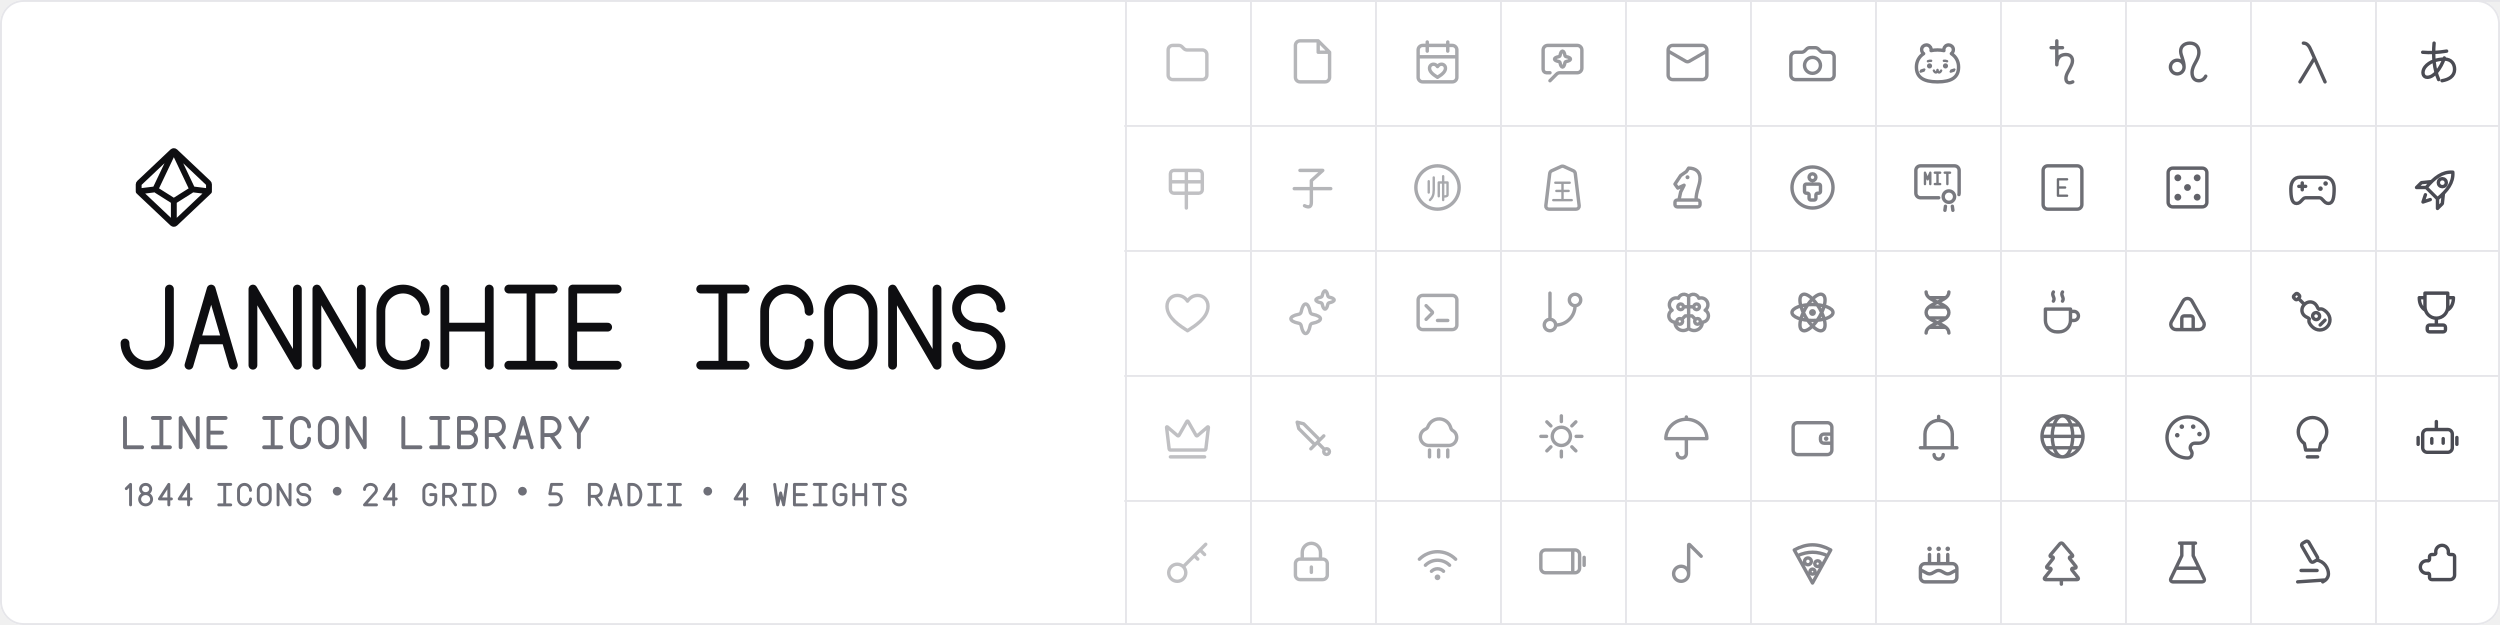
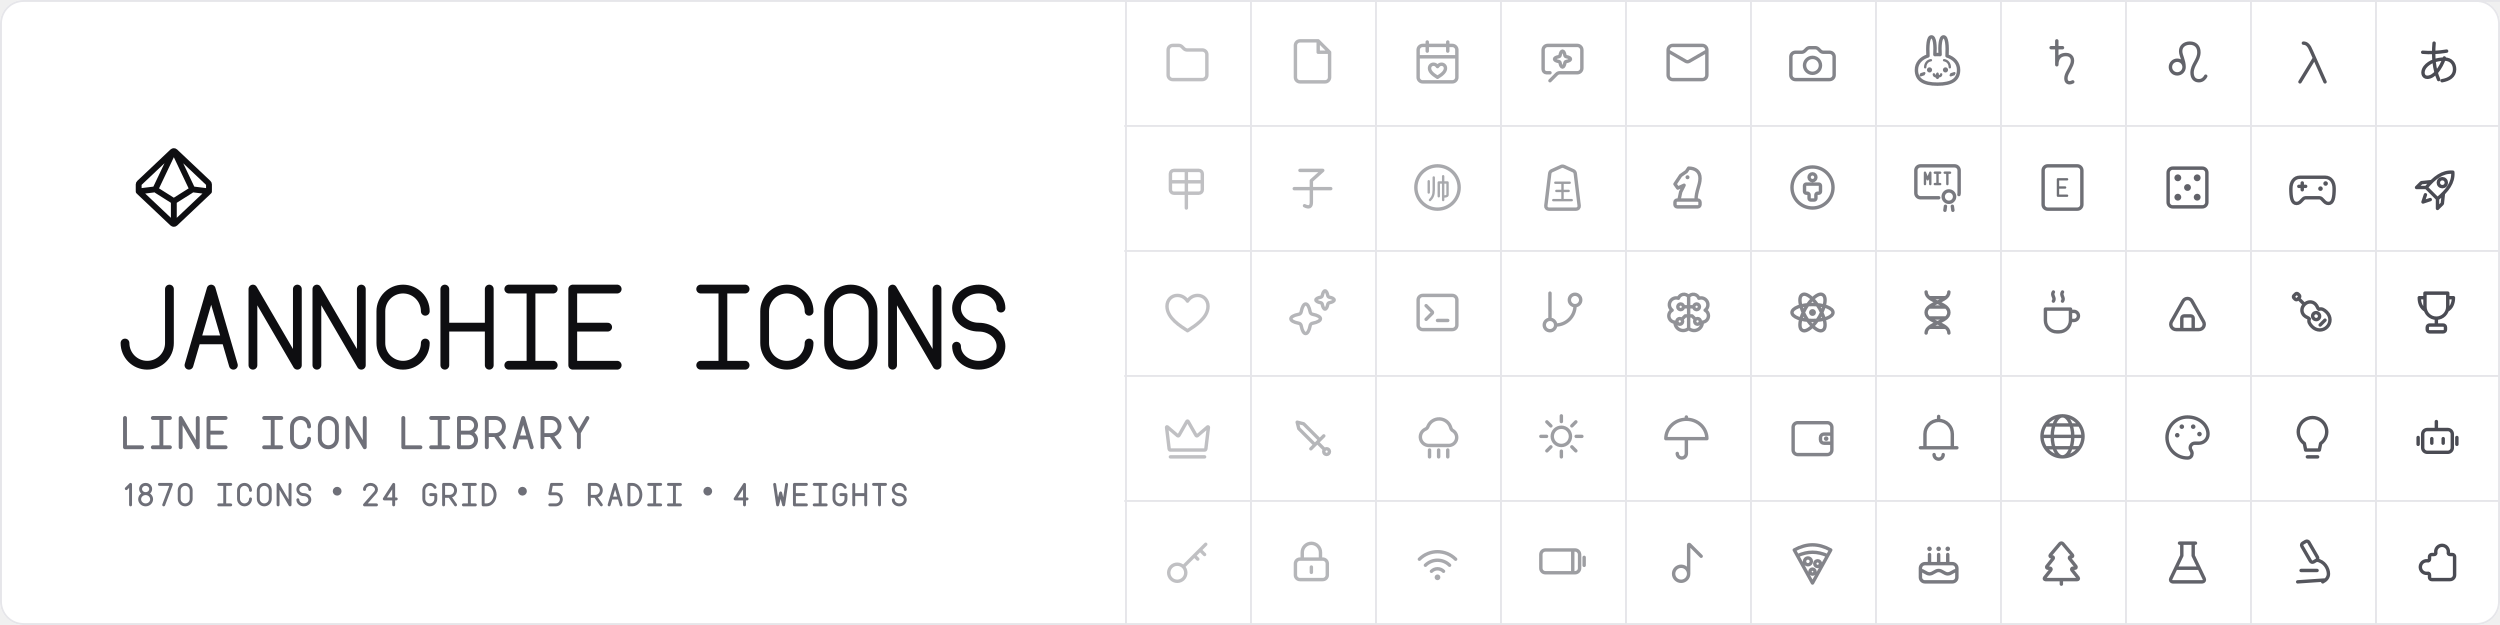
<svg xmlns="http://www.w3.org/2000/svg" width="1280" height="320" viewBox="0 0 1280 320" fill="none" stroke-linecap="round" stroke-linejoin="round">
  <style>
  .bg { fill: #ffffff; } .line { stroke: #e6e6ea; } .ink { stroke: #0e0e11; color: #0e0e11; } .dim { stroke: #6e6f78; } .dim-fill { fill: #6e6f78; } .icons { color: #4a4b53; }
  @media (prefers-color-scheme: dark) { .bg { fill: #0e0e11; } .line { stroke: #1d1d22; } .ink { stroke: #f2f2f4; color: #f2f2f4; } .dim { stroke: #9a9ba4; } .dim-fill { fill: #9a9ba4; } .icons { color: #c2c3ca; } }
</style>
  <rect class="bg" width="1280" height="320" rx="12" />
  <path class="line" d="M576.5 0V320M640.5 0V320M704.5 0V320M768.5 0V320M832.5 0V320M896.5 0V320M960.5 0V320M1024.5 0V320M1088.5 0V320M1152.5 0V320M1216.5 0V320M576 0.5H1280M576 64.5H1280M576 128.5H1280M576 192.5H1280M576 256.5H1280M576 320.5H1280" />
  <rect class="line" x=".5" y=".5" width="1279" height="319" rx="11.5" />
  <g class="icons" stroke="currentColor" stroke-width="1.5">
    <g opacity="0.35">
      <svg x="594" y="18" width="28" height="28" viewBox="0 0 24 24">
-         <path d="M5.5 4.5H8.17a2 2 0 0 1 1.42 .59l.82 .82a2 2 0 0 0 1.42 .59H18.5a2 2 0 0 1 2 2v9a2 2 0 0 1-2 2H5.5a2 2 0 0 1-2-2V6.5a2 2 0 0 1 2-2z" />
+         <path d="M5.5 4.5H8.17a2 2 0 0 1 1.42.59l.82.82a2 2 0 0 0 1.42.59H18.5a2 2 0 0 1 2 2v9a2 2 0 0 1-2 2H5.5a2 2 0 0 1-2-2V6.5a2 2 0 0 1 2-2z" />
      </svg>
    </g>
    <g opacity="0.41">
      <svg x="658" y="18" width="28" height="28" viewBox="0 0 24 24">
-         <path d="M6.5 2.5h7.79a.5 .5 0 0 1 .36 .15l4.7 4.7a.5 .5 0 0 1 .15 .36V18.5a2 2 0 0 1-2 2H6.5a2 2 0 0 1-2-2V4.5a2 2 0 0 1 2-2zm8 0v5h5" />
+         <path d="M6.5 2.5h7.79a.5.5 0 0 1 .36.15l4.7 4.7a.5.5 0 0 1 .15.36V18.5a2 2 0 0 1-2 2H6.5a2 2 0 0 1-2-2V4.5a2 2 0 0 1 2-2zm8 0v5h5" />
      </svg>
    </g>
    <g opacity="0.48">
      <svg x="722" y="18" width="28" height="28" viewBox="0 0 24 24">
-         <path d="M5.5 4.5h13a2 2 0 0 1 2 2v12a2 2 0 0 1-2 2H5.5a2 2 0 0 1-2-2V6.5a2 2 0 0 1 2-2zm-2 5h17M7.5 3V7m9-4V7M12 18.5c-2.5-1.5-3.5-2.75-3.5-4 0-1 .75-1.75 1.75-1.75 .75 0 1.35 .45 1.75 1.05 .4-.6 1-1.05 1.75-1.05 1 0 1.75 .75 1.75 1.75 0 1.25-1 2.5-3.5 4z" />
+         <path d="M5.5 4.5h13a2 2 0 0 1 2 2v12a2 2 0 0 1-2 2H5.5a2 2 0 0 1-2-2V6.5a2 2 0 0 1 2-2zm-2 5h17M7.5 3V7m9-4V7M12 18.5c-2.5-1.5-3.5-2.75-3.5-4 0-1 .75-1.75 1.75-1.75.75 0 1.35.45 1.75 1.05.4-.6 1-1.05 1.75-1.05 1 0 1.75.75 1.75 1.75 0 1.25-1 2.5-3.5 4z" />
      </svg>
    </g>
    <g opacity="0.54">
      <svg x="786" y="18" width="28" height="28" viewBox="0 0 24 24">
-         <path d="M6.5 16.5H5A1.5 1.5 0 0 1 3.5 15V6.5a2 2 0 0 1 2-2h13a2 2 0 0 1 2 2v8a2 2 0 0 1-2 2H10.83a2 2 0 0 0-1.42 .59L6.5 20" />
-         <path d="M10.95 8.79a1.2 3.5 0 0 1 2.1 0q.09 .57 .66 .66a3.5 1.2 0 0 1 0 2.1q-.57 .09-.66 .66a1.2 3.5 0 0 1-2.1 0q-.09-.57-.66-.66a3.5 1.2 0 0 1 0-2.1q.57-.09 .66-.66z" />
+         <path d="M6.5 16.5H5A1.5 1.5 0 0 1 3.5 15V6.5a2 2 0 0 1 2-2h13a2 2 0 0 1 2 2v8a2 2 0 0 1-2 2H10.83a2 2 0 0 0-1.42.59L6.5 20" />
+         <path d="M10.95 8.79a1.2 3.5 0 0 1 2.1 0q.09.57.66.66a3.5 1.2 0 0 1 0 2.1q-.57.09-.66.66a1.2 3.5 0 0 1-2.1 0q-.09-.57-.66-.66a3.5 1.2 0 0 1 0-2.1q.57-.09.66-.66z" />
      </svg>
    </g>
    <g opacity="0.61">
      <svg x="850" y="18" width="28" height="28" viewBox="0 0 24 24">
        <path d="M5.5 4.5h13a2 2 0 0 1 2 2v11a2 2 0 0 1-2 2H5.5a2 2 0 0 1-2-2V6.5a2 2 0 0 1 2-2zM3.5 7l7.75 4.47a1.5 1.5 0 0 0 1.5 0L20.5 7" />
      </svg>
    </g>
    <g opacity="0.68">
      <svg x="914" y="18" width="28" height="28" viewBox="0 0 24 24">
-         <path d="M4.5 7.5H7.17a2 2 0 0 0 1.42-.59l.82-.82a2 2 0 0 1 1.42-.59h2.34a2 2 0 0 1 1.42 .59l.82 .82a2 2 0 0 0 1.42 .59H19.5a2 2 0 0 1 2 2v8a2 2 0 0 1-2 2H4.5a2 2 0 0 1-2-2v-8a2 2 0 0 1 2-2zm4 5.75a3.5 3.5 0 1 0 7 0 3.5 3.5 0 1 0-7 0" />
+         <path d="M4.5 7.5H7.17a2 2 0 0 0 1.42-.59l.82-.82a2 2 0 0 1 1.42-.59h2.34a2 2 0 0 1 1.42.59l.82.82a2 2 0 0 0 1.42.59H19.5a2 2 0 0 1 2 2v8a2 2 0 0 1-2 2H4.5a2 2 0 0 1-2-2v-8a2 2 0 0 1 2-2zm4 5.75a3.5 3.5 0 1 0 7 0 3.5 3.5 0 1 0-7 0" />
      </svg>
    </g>
    <g opacity="0.74">
      <svg x="978" y="18" width="28" height="28" viewBox="0 0 24 24">
-         <path d="M12 6.5c1 0 1.94 .1 2.81 .28a2.1 2.1 0 1 1 3.28 1.33c2 1.32 3.16 3.37 3.16 5.89 0 4.42-2.96 6.5-9.25 6.5-6.29 0-9.25-2.08-9.25-6.5 0-2.52 1.16-4.57 3.16-5.89A2.1 2.1 0 1 1 9.19 6.78C10.06 6.6 11 6.5 12 6.5z" />
-         <path d="M7.8 11.45q.7-.3 1.4-.2m7 .2q-.7-.3-1.4-.2m-4.4 4.3c.56 1.2 1.44 1.1 1.6-.3 .16 1.4 1.04 1.5 1.6 .3M4.6 16l1.37-.44m-1.14-.02L6.2 15.1M17.8 16l1.37-.44m-1.14-.02l1.37-.44" stroke-width="1.05" />
-         <path d="M8.5 13.5h0m7 0h0" stroke-width="2.25" />
+         <path d="M12 8.5c.39 0 .77.01 1.14.04-.2-3.79 0-7.79 1.52-7.79 1.53 0 1.73 4 1.53 8.36 3.14 1.01 5.06 3.22 5.06 6.14 0 4.25-2.96 6.25-9.25 6.25-6.29 0-9.25-2-9.25-6.25 0-2.92 1.92-5.13 5.06-6.14C7.61 4.75 7.81.75 9.34.75c1.52 0 1.72 4 1.52 7.79.37-.03.75-.04 1.14-.04z" />
+         <path d="M6.6 14.1c0-1.6 1-2.9 2.5-3.1m8.3 3.1c0-1.6-1-2.9-2.5-3.1m-4.5 6.2c0 1.1 1.6 1.1 1.6-.3 0 1.4 1.6 1.4 1.6.3M12 16.95c-.6.55-.7 1.5 0 1.8.09.04.52-.81.6-.81m-8-.34l1.37-.44m-1.14-.02L6.2 16.7m11.6.9l1.37-.44m-1.14-.02l1.37-.44" stroke-width="1.05" />
+         <path d="M8.5 15.25h0m7 0h0" stroke-width="2.25" />
      </svg>
    </g>
    <g opacity="0.80">
      <svg x="1042" y="18" width="28" height="28" viewBox="0 0 24 24">
        <path d="M9.5 2.5V13M7 5.5h5M9.5 13c0-3.5 2-4.5 4-4.5 2.5 0 3.5 2 2.5 4.5-1 2.5-2.5 4-2.5 6 0 1.5 1 2.5 3 1.5" />
      </svg>
    </g>
    <g opacity="0.87">
      <svg x="1106" y="18" width="28" height="28" viewBox="0 0 24 24">
        <path d="M4.5 14a3 3 0 1 0 6 0 3 3 0 1 0-6 0m6 0C10.5 11 9 9 9 7c0-2.2 1.8-3.5 4-3.5 2.5 0 4 1.5 4 4 0 3.5-3 5.5-3 9 0 2 1 3.5 3 3.5 1.5 0 2.5-1 3-2" />
      </svg>
    </g>
    <g opacity="0.94">
      <svg x="1170" y="18" width="28" height="28" viewBox="0 0 24 24">
        <path d="M8 3.5c1.5 0 2.5 1 3.5 3.5l6 13.5m-11 0l6.36-10.44" />
      </svg>
    </g>
    <g opacity="1.00">
      <svg x="1234" y="18" width="28" height="28" viewBox="0 0 24 24">
        <path d="M5.5 7.5c3 .3 7 .1 10.5-.5M10.5 3.5c-.5 6 0 11.5 2 16M15 10c-1.5 4.5-4.5 8.5-7.5 8.5-2 0-2.5-2.5-1-4.5 2-2.5 5.5-3.5 8.5-3.5 3 0 4.5 2 4.5 4.5 0 3-2.5 4.5-5.5 5" />
      </svg>
    </g>
    <g opacity="0.35">
      <svg x="594" y="82" width="28" height="28" viewBox="0 0 24 24">
        <path d="M6 4.5H17A1.5 1.5 0 0 1 18.5 6v7A1.5 1.5 0 0 1 17 14.5H6A1.5 1.5 0 0 1 4.5 13V6A1.5 1.5 0 0 1 6 4.5zm-1.5 5h14m-7-5V21" />
      </svg>
    </g>
    <g opacity="0.41">
      <svg x="658" y="82" width="28" height="28" viewBox="0 0 24 24">
        <path d="M6.5 4.5h10L11.5 9m0 0v9.5c0 2-1 2.5-3 1.5M4 12.5H20" />
      </svg>
    </g>
    <g opacity="0.48">
      <svg x="722" y="82" width="28" height="28" viewBox="0 0 24 24">
        <path d="M2.5 12a9.5 9.5 0 1 0 19 0 9.5 9.5 0 1 0-19 0" />
-         <path d="M8.15 9.25V14.2m2.2-6.6v5.5c0 2.2-.55 3.3-1.65 4.4m3.85-7.7v6.05m0-6.05H16.4v5.5c0 .55-1.15 .77-1.92 .55m0-8.8V17.5" stroke-width="1.05" />
+         <path d="M8.15 9.25V14.2m2.2-6.6v5.5c0 2.2-.55 3.3-1.65 4.4m3.85-7.7v6.05m0-6.05H16.4v5.5c0 .55-1.15.77-1.92.55m0-8.8V17.5" stroke-width="1.05" />
      </svg>
    </g>
    <g opacity="0.54">
      <svg x="786" y="82" width="28" height="28" viewBox="0 0 24 24">
        <path d="M12.62 2.78l4.11 1.87a1.5 1.5 0 0 1 .87 1.19l1.72 14.17A1.33 1.33 0 0 1 18 21.5H6a1.33 1.33 0 0 1-1.32-1.49L6.4 5.84a1.5 1.5 0 0 1 .87-1.19l4.11-1.87a1.5 1.5 0 0 1 1.24 0z" />
        <path d="M8.85 9.9h6.3M9.3 13.5h5.4M7.95 17.55h8.1M12 9.9v7.65" stroke-width="1.05" />
      </svg>
    </g>
    <g opacity="0.61">
      <svg x="850" y="82" width="28" height="28" viewBox="0 0 24 24">
        <path d="M15.75 17.5c0-4 1.75-6.5 1.75-9.5 0-3-2-4.5-5-4.5L11.5 5 9 6.75 6.5 10.5l1.25 1.75L10.5 11 9 14l-.75 3.5zm-8.25 0h9a1 1 0 0 1 1 1v1a1 1 0 0 1-1 1h-9a1 1 0 0 1-1-1v-1a1 1 0 0 1 1-1z" />
        <path d="M12 7.5h0" stroke-width="1.75" />
      </svg>
    </g>
    <g opacity="0.68">
      <svg x="914" y="82" width="28" height="28" viewBox="0 0 24 24">
-         <path d="M3 12a9 9 0 1 0 18 0A9 9 0 1 0 3 12m7.5-4.5a1.5 1.5 0 1 0 3 0 1.5 1.5 0 1 0-3 0m-1.25 3h5.5a.75 .75 0 0 1 .75 .75v2.5a.75 .75 0 0 1-.75 .75h-.5a.75 .75 0 0 0-.75 .75v1.5a.75 .75 0 0 1-.75 .75h-1.5a.75 .75 0 0 1-.75-.75v-1.5a.75 .75 0 0 0-.75-.75h-.5a.75 .75 0 0 1-.75-.75v-2.5a.75 .75 0 0 1 .75-.75z" />
+         <path d="M3 12a9 9 0 1 0 18 0A9 9 0 1 0 3 12m7.5-4.5a1.5 1.5 0 1 0 3 0 1.5 1.5 0 1 0-3 0m-1.25 3h5.5a.75.75 0 0 1 .75.75v2.5a.75.75 0 0 1-.75.75h-.5a.75.75 0 0 0-.75.75v1.5a.75.75 0 0 1-.75.75h-1.5a.75.75 0 0 1-.75-.75v-1.5a.75.75 0 0 0-.75-.75h-.5a.75.75 0 0 1-.75-.75v-2.5a.75.75 0 0 1 .75-.75z" />
      </svg>
    </g>
    <g opacity="0.74">
      <svg x="978" y="82" width="28" height="28" viewBox="0 0 24 24">
-         <path d="M12.53 16.5H4.5a2 2 0 0 1-2-2V4.5a2 2 0 0 1 2-2h0 15a2 2 0 0 1 2 2v10a2 2 0 0 1-.09 .6M14.5 16a2.5 2.5 0 1 0 5 0 2.5 2.5 0 1 0-5 0m.99 4.23L15.25 22m3.26-1.77L18.75 22" />
+         <path d="M12.53 16.5H4.5a2 2 0 0 1-2-2V4.5a2 2 0 0 1 2-2h0 15a2 2 0 0 1 2 2v10a2 2 0 0 1-.09.6M14.5 16a2.5 2.5 0 1 0 5 0 2.5 2.5 0 1 0-5 0m.99 4.23L15.25 22m3.26-1.77L18.75 22" />
        <path d="M6.5 10.5v-5L7.67 8.42 8.83 5.5v5m2-5h2.34M12 5.5v5m-1.17 0h2.34m2-5H17.5m-1.17 0v5" stroke-width="1.05" />
      </svg>
    </g>
    <g opacity="0.80">
      <svg x="1042" y="82" width="28" height="28" viewBox="0 0 24 24">
        <path d="M5.5 2.5h13a2 2 0 0 1 2 2v15a2 2 0 0 1-2 2H5.5a2 2 0 0 1-2-2V4.5a2 2 0 0 1 2-2z" />
        <path d="M14 8.4H10.01v7.2H14M10.01 12h3.13" stroke-width="1.05" />
      </svg>
    </g>
    <g opacity="0.87">
      <svg x="1106" y="82" width="28" height="28" viewBox="0 0 24 24">
        <path d="M5.5 3.5h13a2 2 0 0 1 2 2v13a2 2 0 0 1-2 2H5.5a2 2 0 0 1-2-2V5.5a2 2 0 0 1 2-2z" />
        <path d="M7.75 7.75h0m8.5 0h0M12 12h0M7.75 16.25h0m8.5 0h0" stroke-width="3" />
      </svg>
    </g>
    <g opacity="0.94">
      <svg x="1170" y="82" width="28" height="28" viewBox="0 0 24 24">
        <path d="M6.5 7.5h11c2.5 0 4 2 4 5 0 4-.5 6.5-2.5 6.5-2 0-2.5-2.5-4-2.5H9C7.5 16.5 7 19 5 19c-2 0-2.5-2.5-2.5-6.5 0-3 1.5-5 4-5zm-.5 4H9M7.5 10v3" />
        <path d="M15.5 12.5h0m2.25-2.25h0" stroke-width="2" />
      </svg>
    </g>
    <g opacity="1.00">
      <svg x="1234" y="82" width="28" height="28" viewBox="0 0 24 24">
-         <path d="M18.72 5.28c.35 4.6-2.48 8.13-6.72 11.67L7.05 12c3.54-4.24 7.07-7.07 11.67-6.72zM12.88 8.64a1.75 1.75 45 1 0 2.48 2.48 1.75 1.75 45 1 0-2.48-2.48M9.41 9.41L4.93 9.88 2.81 12H7.05m7.54 2.59l-.47 4.48L12 21.19V16.95M6.7 15.18L5.64 18.36 8.82 17.3" />
+         <path d="M18.72 5.28c.35 4.6-2.48 8.13-6.72 11.67L7.05 12c3.54-4.24 7.07-7.07 11.67-6.72zM12.88 8.64a1.75 1.75 45 1 0 2.48 2.48 1.75 1.75 45 1 0-2.48-2.48m-3.47.77l-4.48.47L2.81 12H7.05m7.54 2.59l-.47 4.48L12 21.19V16.95M6.7 15.18L5.64 18.36 8.82 17.3" />
      </svg>
    </g>
    <g opacity="0.35">
      <svg x="594" y="146" width="28" height="28" viewBox="0 0 24 24">
        <path d="M12 20C9 18 3 14.5 3 9.25 3 6.5 5 4.5 7.5 4.5c2 0 3.5 1 4.5 2.5 1-1.5 2.5-2.5 4.5-2.5 2.5 0 4.5 2 4.5 4.75C21 14.5 15 18 12 20z" />
      </svg>
    </g>
    <g opacity="0.41">
      <svg x="658" y="146" width="28" height="28" viewBox="0 0 24 24">
-         <path d="M7.06 11.59a2.22 6.48 0 0 1 3.88 0q.16 1.06 1.22 1.22a6.48 2.22 0 0 1 0 3.88q-1.06 .16-1.22 1.22a2.22 6.48 0 0 1-3.88 0q-.16-1.06-1.22-1.22a6.48 2.22 0 0 1 0-3.88q1.06-.16 1.22-1.22z" />
-         <path d="M16.3 4.53a1.38 4.02 0 0 1 2.4 0q.11 .66 .77 .77a4.02 1.38 0 0 1 0 2.4q-.66 .11-.77 .77a1.38 4.02 0 0 1-2.4 0q-.11-.66-.77-.77a4.02 1.38 0 0 1 0-2.4q.66-.11 .77-.77z" />
+         <path d="M7.06 11.59a2.22 6.48 0 0 1 3.88 0q.16 1.06 1.22 1.22a6.48 2.22 0 0 1 0 3.88q-1.06.16-1.22 1.22a2.22 6.48 0 0 1-3.88 0q-.16-1.06-1.22-1.22a6.48 2.22 0 0 1 0-3.88q1.06-.16 1.22-1.22z" />
+         <path d="M16.3 4.53a1.38 4.02 0 0 1 2.4 0q.11.66.77.77a4.02 1.38 0 0 1 0 2.4q-.66.11-.77.77a1.38 4.02 0 0 1-2.4 0q-.11-.66-.77-.77a4.02 1.38 0 0 1 0-2.4q.66-.11.77-.77z" />
      </svg>
    </g>
    <g opacity="0.48">
      <svg x="722" y="146" width="28" height="28" viewBox="0 0 24 24">
-         <path d="M5.5 4.5h13a2 2 0 0 1 2 2v11a2 2 0 0 1-2 2H5.5a2 2 0 0 1-2-2V6.5a2 2 0 0 1 2-2zM7 9l2.65 2.65a.5 .5 0 0 1 0 .7L7 15m5 .5h4.5" />
+         <path d="M5.5 4.5h13a2 2 0 0 1 2 2v11a2 2 0 0 1-2 2H5.5a2 2 0 0 1-2-2V6.5a2 2 0 0 1 2-2zM7 9l2.65 2.65a.5.5 0 0 1 0 .7L7 15m5 .5h4.5" />
      </svg>
    </g>
    <g opacity="0.54">
      <svg x="786" y="146" width="28" height="28" viewBox="0 0 24 24">
        <path d="M4 17.5a2.5 2.5 0 1 0 5 0 2.5 2.5 0 1 0-5 0m11-11a2.5 2.5 0 1 0 5 0 2.5 2.5 0 1 0-5 0m-8.5-3V15m11-6A8.5 8.5 0 0 1 9 17.5" />
      </svg>
    </g>
    <g opacity="0.61">
      <svg x="850" y="146" width="28" height="28" viewBox="0 0 24 24">
-         <path d="M12.5 5A2.6 2.6 0 0 0 8 5.75 3 3 0 0 0 5.25 11 2.8 2.8 0 0 0 6.5 16.25a3.6 3.6 0 0 0 6 2.75 3.6 3.6 0 0 0 6-2.75A2.8 2.8 0 0 0 19.75 11 3 3 0 0 0 17 5.75 2.6 2.6 0 0 0 12.5 5zm0 0V19m0-9.5H10.25m0 0a1.25 1.25 0 1 1-2.5 0 1.25 1.25 0 1 1 2.5 0m2.25 4H11L9.5 15m.35 .9a1.25 1.25 0 1 1-2.5 0 1.25 1.25 0 1 1 2.5 0M12.5 9.5h2.25m0 0a1.25 1.25 0 1 0 2.5 0 1.25 1.25 0 1 0-2.5 0m-2.25 4H14L15.5 15m-.35 .9a1.25 1.25 0 1 0 2.5 0 1.25 1.25 0 1 0-2.5 0" />
+         <path d="M12.5 5A2.6 2.6 0 0 0 8 5.75 3 3 0 0 0 5.25 11 2.8 2.8 0 0 0 6.5 16.25a3.6 3.6 0 0 0 6 2.75 3.6 3.6 0 0 0 6-2.75A2.8 2.8 0 0 0 19.75 11 3 3 0 0 0 17 5.75 2.6 2.6 0 0 0 12.5 5zm0 0V19m0-9.5H10.25m0 0a1.25 1.25 0 1 1-2.5 0 1.25 1.25 0 1 1 2.5 0m2.25 4H11L9.5 15m.35.9a1.25 1.25 0 1 1-2.5 0 1.25 1.25 0 1 1 2.5 0M12.5 9.5h2.25m0 0a1.25 1.25 0 1 0 2.5 0 1.25 1.25 0 1 0-2.5 0m-2.25 4H14L15.5 15m-.35.9a1.25 1.25 0 1 0 2.5 0 1.25 1.25 0 1 0-2.5 0" />
      </svg>
    </g>
    <g opacity="0.68">
      <svg x="914" y="146" width="28" height="28" viewBox="0 0 24 24">
        <path d="M3 12a9 3.5 0 1 0 18 0A9 3.5 0 1 0 3 12zM7.5 4.21a9 3.5 60 1 0 9 15.58 9 3.5 60 1 0-9-15.58zm9 0a9 3.5 120 1 0-9 15.58 9 3.5 120 1 0 9-15.58z" />
        <path d="M12 12h0" stroke-width="3" />
      </svg>
    </g>
    <g opacity="0.74">
      <svg x="978" y="146" width="28" height="28" viewBox="0 0 24 24">
        <path d="M7 3c0 4.5 10 4.5 10 9 0 4.5-10 4.5-10 9M17 3C17 7.5 7 7.5 7 12c0 4.5 10 4.5 10 9M8.34 5.5h7.32M8.22 9.6h7.56M8.22 14.4h7.56M8.34 18.5h7.32" />
      </svg>
    </g>
    <g opacity="0.80">
      <svg x="1042" y="146" width="28" height="28" viewBox="0 0 24 24">
        <path d="M4.5 10.5h11v5a5 5 0 0 1-5 5h-1a5 5 0 0 1-5-5zm11 1H17a2 2 0 0 1 0 4H15.5M8 3C7 4.5 9 5.5 8 7m4-4c-1 1.5 1 2.5 0 4" />
      </svg>
    </g>
    <g opacity="0.87">
      <svg x="1106" y="146" width="28" height="28" viewBox="0 0 24 24">
        <path d="M13.96 6.99l5.08 9.02A2.34 2.34 0 0 1 17 19.5H7a2.34 2.34 0 0 1-2.04-3.49l5.08-9.02a2.25 2.25 0 0 1 3.92 0zM9.5 19.5v-5a1 1 0 0 1 1-1h3a1 1 0 0 1 1 1v5" />
      </svg>
    </g>
    <g opacity="0.94">
      <svg x="1170" y="146" width="28" height="28" viewBox="0 0 24 24">
-         <path d="M8.46 8.46c-1.41 1.42-1.48 3.47-.14 4.81 .92 .92 1.91 .92 2.27 1.56-.5 1.2 .21 2.33 1.27 3.39 1.91 1.91 4.74 1.91 6.5 .14 1.77-1.76 1.77-4.59-.14-6.5-1.06-1.06-2.19-1.77-3.39-1.27-.64-.36-.64-1.35-1.56-2.27-1.34-1.34-3.39-1.27-4.81 .14zm4.07 6.19a1.5 1.5-45 1 0 2.12-2.12 1.5 1.5-45 1 0-2.12 2.12m2.83 2.83l2.12-2.12M8.46 8.46L5.81 5.81M3.87 4.58l.71-.71a.75 .75-45 0 1 1.06 0l.53 .53a.75 .75-45 0 1 0 1.06l-.71 .71a.75 .75-45 0 1-1.06 0l-.53-.53a.75 .75-45 0 1 0-1.06z" />
+         <path d="M8.46 8.46c-1.41 1.42-1.48 3.47-.14 4.81.92.92 1.91.92 2.27 1.56-.5 1.2.21 2.33 1.27 3.39 1.91 1.91 4.74 1.91 6.5.14 1.77-1.76 1.77-4.59-.14-6.5-1.06-1.06-2.19-1.77-3.39-1.27-.64-.36-.64-1.35-1.56-2.27-1.34-1.34-3.39-1.27-4.81.14zm4.07 6.19a1.5 1.5-45 1 0 2.12-2.12 1.5 1.5-45 1 0-2.12 2.12m2.83 2.83l2.12-2.12M8.46 8.46L5.81 5.81M3.87 4.58l.71-.71a.75.75-45 0 1 1.06 0l.53.53a.75.75-45 0 1 0 1.06l-.71.71a.75.75-45 0 1-1.06 0l-.53-.53a.75.75-45 0 1 0-1.06z" />
      </svg>
    </g>
    <g opacity="1.00">
      <svg x="1234" y="146" width="28" height="28" viewBox="0 0 24 24">
        <path d="M6.5 3.5h10v6a5 5 0 0 1-10 0zm0 2H4C4 8 4.9 10 6.73 11M16.5 5.5H19C19 8 18.1 10 16.27 11M11.5 14.5v3m-3 0h6a1 1 0 0 1 1 1v1a1 1 0 0 1-1 1h-6a1 1 0 0 1-1-1v-1a1 1 0 0 1 1-1z" />
      </svg>
    </g>
    <g opacity="0.35">
      <svg x="594" y="210" width="28" height="28" viewBox="0 0 24 24">
-         <path d="M3.95 17.06L2.81 7.5a.2 .2 0 0 1 .32-.17l4.49 3.85a.41 .41 0 0 0 .63-.11l3.5-6.14a.29 .29 0 0 1 .5 0l3.5 6.14a.41 .41 0 0 0 .63 .11l4.49-3.85a.2 .2 0 0 1 .32 .17l-1.14 9.56a.5 .5 0 0 1-.49 .44H4.44a.5 .5 0 0 1-.49-.44zM4.5 20.5h15" />
+         <path d="M3.95 17.06L2.81 7.5a.2.2 0 0 1 .32-.17l4.49 3.85a.41.41 0 0 0 .63-.11l3.5-6.14a.29.29 0 0 1 .5 0l3.5 6.14a.41.41 0 0 0 .63.11l4.49-3.85a.2.2 0 0 1 .32.17l-1.14 9.56a.5.5 0 0 1-.49.44H4.44a.5.5 0 0 1-.49-.44zM4.5 20.5h15" />
      </svg>
    </g>
    <g opacity="0.41">
      <svg x="658" y="210" width="28" height="28" viewBox="0 0 24 24">
-         <path d="M13.06 15.18L5.99 8.11 5.28 5.28l2.83 .71 7.07 7.07m-3.89 3.89l5.66-5.66m-2.83 2.83L17.3 17.3m0 1.77a1.25 1.25-45 1 0 1.77-1.77 1.25 1.25-45 1 0-1.77 1.77" />
+         <path d="M13.06 15.18L5.99 8.11 5.28 5.28l2.83.71 7.07 7.07m-3.89 3.89l5.66-5.66m-2.83 2.83L17.3 17.3m0 1.77a1.25 1.25-45 1 0 1.77-1.77 1.25 1.25-45 1 0-1.77 1.77" />
      </svg>
    </g>
    <g opacity="0.48">
      <svg x="722" y="210" width="28" height="28" viewBox="0 0 24 24">
-         <path d="M8.21 15.5a3.74 3.74 0 0 1-1.7-7.07q1.03-.35 1.36-1.4a5.28 5.28 0 0 1 9.89 .52q.22 1.08 1.2 1.57A3.52 3.52 0 0 1 16.9 15.5zm.29 2v3m4-3v3m4-3v3" />
+         <path d="M8.21 15.5a3.74 3.74 0 0 1-1.7-7.07q1.03-.35 1.36-1.4a5.28 5.28 0 0 1 9.89.52q.22 1.08 1.2 1.57A3.52 3.52 0 0 1 16.9 15.5zm.29 2v3m4-3v3m4-3v3" />
      </svg>
    </g>
    <g opacity="0.54">
      <svg x="786" y="210" width="28" height="28" viewBox="0 0 24 24">
        <path d="M7.5 11.5a4 4 0 1 0 8 0 4 4 0 1 0-8 0m10.5 0h2.5m-4.4 4.6l1.76 1.76M11.5 18v2.5M6.9 16.1L5.14 17.86M5 11.5H2.5M6.9 6.9L5.14 5.14M11.5 5V2.5m4.6 4.4l1.76-1.76" />
      </svg>
    </g>
    <g opacity="0.61">
      <svg x="850" y="210" width="28" height="28" viewBox="0 0 24 24">
        <path d="M2.5 12.5a9 8.5 0 0 1 18 0zm9-9.5V4m0 8.5V19a2 2 0 0 1-4 0" />
      </svg>
    </g>
    <g opacity="0.68">
      <svg x="914" y="210" width="28" height="28" viewBox="0 0 24 24">
        <path d="M5.5 5.5h13a2 2 0 0 1 2 2v10a2 2 0 0 1-2 2H5.5a2 2 0 0 1-2-2V7.5a2 2 0 0 1 2-2zm15 5H17A1.5 1.5 0 0 0 15.5 12v1A1.5 1.5 0 0 0 17 14.5h3.5" />
        <path d="M18 12.5h0" stroke-width="2" />
      </svg>
    </g>
    <g opacity="0.74">
      <svg x="978" y="210" width="28" height="28" viewBox="0 0 24 24">
        <path d="M6.5 16.5v-6a6 6 0 0 1 12 0v6m-14 0h16m-10 3a2 2 0 0 0 4 0m-2-16.75V4.5" />
      </svg>
    </g>
    <g opacity="0.80">
      <svg x="1042" y="210" width="28" height="28" viewBox="0 0 24 24">
        <path d="M3 11.5a9 9 0 1 0 18 0 9 9 0 1 0-18 0m9-9a4.5 9 0 0 1 0 18 4.5 9 0 0 1 0-18m-9 9H21M4.52 6.5H19.48M4.52 16.5H19.48" />
      </svg>
    </g>
    <g opacity="0.87">
      <svg x="1106" y="210" width="28" height="28" viewBox="0 0 24 24">
-         <path d="M12 3a9 9 0 0 0 0 18c1.4 0 2-1 2-2 0-1.1-.8-1.5-.8-2.5 0-1.1 .9-2 2-2H17a4 4 0 0 0 4-4C21 6.4 17 3 12 3z" />
+         <path d="M12 3a9 9 0 0 0 0 18c1.4 0 2-1 2-2 0-1.1-.8-1.5-.8-2.5 0-1.1.9-2 2-2H17a4 4 0 0 0 4-4C21 6.4 17 3 12 3z" />
        <path d="M7.5 11h0m2-3.75h0m5 0h0m2.75 3.25h0" stroke-width="2" />
      </svg>
    </g>
    <g opacity="0.94">
      <svg x="1170" y="210" width="28" height="28" viewBox="0 0 24 24">
        <path d="M8.42 14.62a6.25 6.25 0 1 1 7.16 0L15 17.5H9zM9.75 20.5h4.5" />
      </svg>
    </g>
    <g opacity="1.00">
      <svg x="1234" y="210" width="28" height="28" viewBox="0 0 24 24">
        <path d="M7.5 8.5h9a2 2 0 0 1 2 2v6a2 2 0 0 1-2 2h-9a2 2 0 0 1-2-2v-6a2 2 0 0 1 2-2zm4 0V5m-2 7.5v2m5-2v2M3.5 12v3m17-3v3" />
      </svg>
    </g>
    <g opacity="0.35">
      <svg x="594" y="274" width="28" height="28" viewBox="0 0 24 24">
        <path d="M3.75 16.5a3.75 3.75 0 1 0 7.5 0 3.75 3.75 0 1 0-7.5 0m6.4-2.65L20 4M17.5 6.5l2 2M15 9l1.5 1.5" />
      </svg>
    </g>
    <g opacity="0.41">
      <svg x="658" y="274" width="28" height="28" viewBox="0 0 24 24">
        <path d="M6.5 10.5h10a2 2 0 0 1 2 2v5a2 2 0 0 1-2 2H6.5a2 2 0 0 1-2-2v-5a2 2 0 0 1 2-2zm1 0V7.58a4 4 0 0 1 8 0V10.5m-4 3.5v2.33" />
      </svg>
    </g>
    <g opacity="0.48">
      <svg x="722" y="274" width="28" height="28" viewBox="0 0 24 24">
        <path d="M9.35 15.85a3.75 3.75 0 0 1 5.3 0M6.7 13.2a7.5 7.5 0 0 1 10.6 0M4.05 10.55a11.25 11.25 0 0 1 15.9 0" />
        <path d="M12 18.5h0" stroke-width="2.5" />
      </svg>
    </g>
    <g opacity="0.54">
      <svg x="786" y="274" width="28" height="28" viewBox="0 0 24 24">
        <path d="M4.5 6.5h13a2 2 0 0 1 2 2v6a2 2 0 0 1-2 2H4.5a2 2 0 0 1-2-2v-6a2 2 0 0 1 2-2zm17 3.25v3.5m-5-6.75v10" />
      </svg>
    </g>
    <g opacity="0.61">
      <svg x="850" y="274" width="28" height="28" viewBox="0 0 24 24">
-         <path d="M5.9 16.95a3.3 3.3 0 1 0 6.6 0 3.3 3.3 0 1 0-6.6 0m6.6 0V4.25a.21 .21 0 0 1 .35-.15L18 9.25" />
+         <path d="M5.9 16.95a3.3 3.3 0 1 0 6.6 0 3.3 3.3 0 1 0-6.6 0m6.6 0V4.25a.21.21 0 0 1 .35-.15L18 9.25" />
      </svg>
    </g>
    <g opacity="0.68">
      <svg x="914" y="274" width="28" height="28" viewBox="0 0 24 24">
        <path d="M4 6.5c5.5-3 10.5-3 16 0L12 21zM5.4 9C10 7 14 7 18.6 9M8.5 11.5a1.5 1.5 0 1 0 3 0 1.5 1.5 0 1 0-3 0m4.5 1a1.25 1.25 0 1 0 2.5 0 1.25 1.25 0 1 0-2.5 0M10.9 16a1.1 1.1 0 1 0 2.2 0 1.1 1.1 0 1 0-2.2 0" />
      </svg>
    </g>
    <g opacity="0.74">
      <svg x="978" y="274" width="28" height="28" viewBox="0 0 24 24">
        <path d="M6.5 12.5h12a2 2 0 0 1 2 2v4a2 2 0 0 1-2 2H6.5a2 2 0 0 1-2-2v-4a2 2 0 0 1 2-2zm-2 3C6 15.5 7 17 8.5 17c1.5 0 2.5-1.5 4-1.5 1.5 0 2.5 1.5 4 1.5 1.5 0 2.5-1.5 4-1.5m-12-3v-4m4 4v-4m4 4v-4" />
        <path d="M8.5 6h0m4 0h0m4 0h0" stroke-width="2" />
      </svg>
    </g>
    <g opacity="0.80">
      <svg x="1042" y="274" width="28" height="28" viewBox="0 0 24 24">
-         <path d="M12.15 3.76l4.2 4.98A.46 .46 0 0 1 16 9.5h-.5a.48 .48 0 0 0-.37 .78l2.75 3.44a.48 .48 0 0 1-.38 .78h-1a.48 .48 0 0 0-.37 .78l2.75 3.44a.48 .48 0 0 1-.38 .78H4.5a.48 .48 0 0 1-.37-.78l2.75-3.44a.48 .48 0 0 0-.38-.78h-1a.48 .48 0 0 1-.37-.78l2.75-3.44A.48 .48 0 0 0 7.5 9.5H7a.46 .46 0 0 1-.35-.76l4.2-4.98a.85 .85 0 0 1 1.3 0zM11.5 19.5v2" />
+         <path d="M12.15 3.76l4.2 4.98A.46.46 0 0 1 16 9.5h-.5a.48.48 0 0 0-.37.78l2.75 3.44a.48.48 0 0 1-.38.78h-1a.48.48 0 0 0-.37.78l2.75 3.44a.48.48 0 0 1-.38.78H4.5a.48.48 0 0 1-.37-.78l2.75-3.44a.48.48 0 0 0-.38-.78h-1a.48.48 0 0 1-.37-.78l2.75-3.44A.48.48 0 0 0 7.5 9.5H7a.46.46 0 0 1-.35-.76l4.2-4.98a.85.85 0 0 1 1.3 0zM11.5 19.5v2" />
      </svg>
    </g>
    <g opacity="0.87">
      <svg x="1106" y="274" width="28" height="28" viewBox="0 0 24 24">
-         <path d="M8.5 3.5h7m-6 0V9m5-5.5V9m-5 0L4.65 19.15A.95 .95 0 0 0 5.5 20.5h13a.95 .95 0 0 0 .85-1.35L14.5 9M6.87 14.5H17.13" />
+         <path d="M8.5 3.5h7m-6 0V9m5-5.5V9m-5 0L4.65 19.15A.95.95 0 0 0 5.5 20.5h13a.95.95 0 0 0 .85-1.35L14.5 9M6.87 14.5H17.13" />
      </svg>
    </g>
    <g opacity="0.94">
      <svg x="1170" y="274" width="28" height="28" viewBox="0 0 24 24">
-         <path d="M7.73 3.51l1.29-.75a1 1-30 0 1 1.37 .37l3.75 6.49a1 1-30 0 1-.37 1.37l-1.29 .75a1 1-30 0 1-1.37-.37L7.36 4.88a1 1-30 0 1 .37-1.37zm6.13 7.43C17.11 11.44 19 14.5 19 17c0 1.5-1 2.75-2.5 3.5M7 15.5h7m-8.5 5l12.24-.84" />
+         <path d="M7.73 3.51l1.29-.75a1 1-30 0 1 1.37.37l3.75 6.49a1 1-30 0 1-.37 1.37l-1.29.75a1 1-30 0 1-1.37-.37L7.36 4.88a1 1-30 0 1 .37-1.37zm6.13 7.43C17.11 11.44 19 14.5 19 17c0 1.5-1 2.75-2.5 3.5M7 15.5h7m-8.5 5l12.24-.84" />
      </svg>
    </g>
    <g opacity="1.00">
      <svg x="1234" y="274" width="28" height="28" viewBox="0 0 24 24">
-         <path d="M10.42 8.5H9.46a.96 .96 0 0 0-.96 .96v.96q0 1.06-1.03 .81a2.78 2.78 0 1 0 0 5.54q1.03-.25 1.03 .81v.96a.96 .96 0 0 0 .96 .96H17.5a2 2 0 0 0 2-2V9.46a.96 .96 0 0 0-.96-.96h-.96q-1.06 0-.81-1.03a2.78 2.78 0 1 0-5.54 0q.25 1.03-.81 1.03z" />
+         <path d="M10.42 8.5H9.46a.96.96 0 0 0-.96.96v.96q0 1.06-1.03.81a2.78 2.78 0 1 0 0 5.54q1.03-.25 1.03.81v.96a.96.96 0 0 0 .96.96H17.5a2 2 0 0 0 2-2V9.46a.96.96 0 0 0-.96-.96h-.96q-1.06 0-.81-1.03a2.78 2.78 0 1 0-5.54 0q.25 1.03-.81 1.03z" />
      </svg>
    </g>
  </g>
  <g class="ink" stroke="currentColor" stroke-width="1.5">
    <svg x="64" y="72" width="48" height="48" viewBox="0 0 24 24">
-       <path d="M12.84 2.82l8.5 8.03a.5 .5 0 0 1 .16 .37v1.56a.5 .5 0 0 1-.16 .37l-8.5 8.03a.5 .5 0 0 1-.68 0l-8.5-8.03a.5 .5 0 0 1-.16-.37V11.22a.5 .5 0 0 1 .16-.37l8.5-8.03a.5 .5 0 0 1 .68 0zm-.12 .13l4.34 9.15a.5 .5 0 0 1-.18 .64l-4.11 2.59a.5 .5 0 0 1-.54 0l-4.1-2.59a.5 .5 0 0 1-.19-.64l4.35-9.15a.24 .24 0 0 1 .43 0zm4.37 9.5L21.5 13m-9 2.41v5.06M7.91 12.45L3.5 13" />
+       <path d="M12.84 2.82l8.5 8.03a.5.5 0 0 1 .16.37v1.56a.5.5 0 0 1-.16.37l-8.5 8.03a.5.5 0 0 1-.68 0l-8.5-8.03a.5.5 0 0 1-.16-.37V11.22a.5.5 0 0 1 .16-.37l8.5-8.03a.5.5 0 0 1 .68 0zm-.12.13l4.34 9.15a.5.5 0 0 1-.18.64l-4.11 2.59a.5.5 0 0 1-.54 0l-4.1-2.59a.5.5 0 0 1-.19-.64l4.35-9.15a.24.24 0 0 1 .43 0zm4.37 9.5L21.5 13m-9 2.41v5.06M7.91 12.45L3.5 13" />
    </svg>
  </g>
  <path class="ink" stroke-width="4.5" d="M86.75 148L86.75 175.625A11.375 11.375 0 0 1 64 175.625M96.75 187L108.125 148L119.5 187M100.65 174L115.6 174M129.5 187L129.5 148L152.25 187L152.25 148M162.25 187L162.25 148L185 187L185 148M217.75 159.375A11.375 11.375 0 0 0 195 159.375L195 175.625A11.375 11.375 0 0 0 217.75 175.625M227.75 148L227.75 187M250.5 148L250.5 187M227.75 167.5L250.5 167.5M260.5 148L283.25 148M271.875 148L271.875 187M260.5 187L283.25 187M316 148L293.25 148L293.25 187L316 187M293.25 167.5L311.125 167.5M358.75 148L381.5 148M370.125 148L370.125 187M358.75 187L381.5 187M414.25 159.375A11.375 11.375 0 0 0 391.5 159.375L391.5 175.625A11.375 11.375 0 0 0 414.25 175.625M424.25 159.375A11.375 11.375 0 0 1 447 159.375L447 175.625A11.375 11.375 0 0 1 424.25 175.625ZM457 187L457 148L479.75 187L479.75 148M512.5 157.75A11.375 9.75 0 1 0 501.125 167.5A11.375 9.75 0 1 1 489.75 177.25" />
  <path class="dim" stroke-width="2" d="M64 214L64 229L72.75 229M78.25 214L87 214M82.625 214L82.625 229M78.25 229L87 229M92.5 229L92.5 214L101.25 229L101.25 214M115.5 214L106.75 214L106.75 229L115.5 229M106.75 221.5L113.625 221.5M135.25 214L144 214M139.625 214L139.625 229M135.25 229L144 229M158.25 218.375A4.375 4.375 0 0 0 149.5 218.375L149.5 224.625A4.375 4.375 0 0 0 158.25 224.625M163.75 218.375A4.375 4.375 0 0 1 172.5 218.375L172.5 224.625A4.375 4.375 0 0 1 163.75 224.625ZM178 229L178 214L186.75 229L186.75 214M206.5 214L206.5 229L215.25 229M220.75 214L229.5 214M225.125 214L225.125 229M220.75 229L229.5 229M235 229L235 214L240 214A3.75 3.75 0 0 1 240 221.5L235 221.5M240 221.5A3.75 3.75 0 0 1 240 229L235 229M249.25 229L249.25 214L253.625 214A4.375 4.375 0 0 1 253.625 222.75L249.25 222.75M253.625 222.75L258 229M263.5 229L267.875 214L272.25 229M265 224L270.75 224M277.75 229L277.75 214L282.125 214A4.375 4.375 0 0 1 282.125 222.75L277.75 222.75M282.125 222.75L286.5 229M292 214L296.375 221.5L300.75 214M296.375 221.5L296.375 229" />
  <g class="dim" stroke-width="1.5">
-     <path d="M64.656 250.188L66.844 248L66.844 258.5M74.562 252.725A2.538 2.363 0 1 1 74.562 248A2.538 2.363 0 1 1 74.562 252.725A3.062 2.887 0 1 0 74.562 258.5A3.062 2.887 0 1 0 74.562 252.725M86.438 258.5L86.438 248L81.625 255.438L87.75 255.438M96.562 258.5L96.562 248L91.75 255.438L97.875 255.438M112 248L118.125 248M115.062 248L115.062 258.5M112 258.5L118.125 258.5M128.25 251.062A3.062 3.062 0 0 0 122.125 251.062L122.125 255.438A3.062 3.062 0 0 0 128.25 255.438M132.25 251.062A3.062 3.062 0 0 1 138.375 251.062L138.375 255.438A3.062 3.062 0 0 1 132.25 255.438ZM142.375 258.5L142.375 248L148.5 258.5L148.5 248M158.625 250.625A3.062 2.625 0 1 0 155.562 253.25A3.062 2.625 0 1 1 152.5 255.875M186.625 250.625A3.062 2.625 0 1 1 192.19 252.13L186.625 258.5L192.75 258.5M201.562 258.5L201.562 248L196.75 255.438L202.875 255.438M222.722 249.531A3.062 3.062 0 0 0 217 251.062L217 255.438A3.062 3.062 0 0 0 223.125 255.438L223.125 253.25L220.5 253.25M227.125 258.5L227.125 248L230.188 248A3.062 3.062 0 0 1 230.188 254.125L227.125 254.125M230.188 254.125L233.25 258.5M237.25 248L243.375 248M240.312 248L240.312 258.5M237.25 258.5L243.375 258.5M247.375 248L249.125 248A4.375 5.25 0 0 1 249.125 258.5L247.375 258.5ZM287.625 248L282.375 248L281.5 252.812L284.562 252.812A2.844 2.844 0 0 1 284.562 258.5L281.5 258.5M301.75 258.5L301.75 248L304.812 248A3.062 3.062 0 0 1 304.812 254.125L301.75 254.125M304.812 254.125L307.875 258.5M311.875 258.5L314.938 248L318 258.5M312.925 255L316.95 255M322 248L323.75 248A4.375 5.25 0 0 1 323.75 258.5L322 258.5ZM332.125 248L338.25 248M335.188 248L335.188 258.5M332.125 258.5L338.25 258.5M342.25 248L348.375 248M345.312 248L345.312 258.5M342.25 258.5L348.375 258.5M381.188 258.5L381.188 248L376.375 255.438L382.5 255.438M396.625 248L398.156 258.5L399.688 252.375L401.219 258.5L402.75 248M412.875 248L406.75 248L406.75 258.5L412.875 258.5M406.75 253.25L411.562 253.25M416.875 248L423 248M419.938 248L419.938 258.5M416.875 258.5L423 258.5M432.723 249.531A3.062 3.062 0 0 0 427 251.062L427 255.438A3.062 3.062 0 0 0 433.125 255.438L433.125 253.25L430.5 253.25M437.125 248L437.125 258.5M443.25 248L443.25 258.5M437.125 253.25L443.25 253.25M447.25 248L453.375 248M450.312 248L450.312 258.5M463.5 250.625A3.062 2.625 0 1 0 460.438 253.25A3.062 2.625 0 1 1 457.375 255.875" />
+     <path d="M64.656 250.188L66.844 248L66.844 258.5M74.562 252.725A2.538 2.363 0 1 1 74.562 248A2.538 2.363 0 1 1 74.562 252.725A3.062 2.887 0 1 0 74.562 258.5A3.062 2.887 0 1 0 74.562 252.725M81.625 248L87.75 248L83.812 258.5M91.75 251.062A3.062 3.062 0 0 1 97.875 251.062L97.875 255.438A3.062 3.062 0 0 1 91.75 255.438ZM112 248L118.125 248M115.062 248L115.062 258.5M112 258.5L118.125 258.5M128.25 251.062A3.062 3.062 0 0 0 122.125 251.062L122.125 255.438A3.062 3.062 0 0 0 128.25 255.438M132.25 251.062A3.062 3.062 0 0 1 138.375 251.062L138.375 255.438A3.062 3.062 0 0 1 132.25 255.438ZM142.375 258.5L142.375 248L148.5 258.5L148.5 248M158.625 250.625A3.062 2.625 0 1 0 155.562 253.25A3.062 2.625 0 1 1 152.5 255.875M186.625 250.625A3.062 2.625 0 1 1 192.19 252.13L186.625 258.5L192.75 258.5M201.562 258.5L201.562 248L196.75 255.438L202.875 255.438M222.722 249.531A3.062 3.062 0 0 0 217 251.062L217 255.438A3.062 3.062 0 0 0 223.125 255.438L223.125 253.25L220.5 253.25M227.125 258.5L227.125 248L230.188 248A3.062 3.062 0 0 1 230.188 254.125L227.125 254.125M230.188 254.125L233.25 258.5M237.25 248L243.375 248M240.312 248L240.312 258.5M237.25 258.5L243.375 258.5M247.375 248L249.125 248A4.375 5.25 0 0 1 249.125 258.5L247.375 258.5ZM287.625 248L282.375 248L281.5 252.812L284.562 252.812A2.844 2.844 0 0 1 284.562 258.5L281.5 258.5M301.75 258.5L301.75 248L304.812 248A3.062 3.062 0 0 1 304.812 254.125L301.75 254.125M304.812 254.125L307.875 258.5M311.875 258.5L314.938 248L318 258.5M312.925 255L316.95 255M322 248L323.75 248A4.375 5.25 0 0 1 323.75 258.5L322 258.5ZM332.125 248L338.25 248M335.188 248L335.188 258.5M332.125 258.5L338.25 258.5M342.25 248L348.375 248M345.312 248L345.312 258.5M342.25 258.5L348.375 258.5M381.188 258.5L381.188 248L376.375 255.438L382.5 255.438M396.625 248L398.156 258.5L399.688 252.375L401.219 258.5L402.75 248M412.875 248L406.75 248L406.75 258.5L412.875 258.5M406.75 253.25L411.562 253.25M416.875 248L423 248M419.938 248L419.938 258.5M416.875 258.5L423 258.5M432.723 249.531A3.062 3.062 0 0 0 427 251.062L427 255.438A3.062 3.062 0 0 0 433.125 255.438L433.125 253.25L430.5 253.25M437.125 248L437.125 258.5M443.25 248L443.25 258.5M437.125 253.25L443.25 253.25M447.25 248L453.375 248M450.312 248L450.312 258.5M463.5 250.625A3.062 2.625 0 1 0 460.438 253.25A3.062 2.625 0 1 1 457.375 255.875" />
    <circle cx="172.625" cy="251.5" r="1.5" class="dim-fill" />
    <circle cx="267.5" cy="251.5" r="1.5" class="dim-fill" />
    <circle cx="362.375" cy="251.5" r="1.5" class="dim-fill" />
  </g>
</svg>
